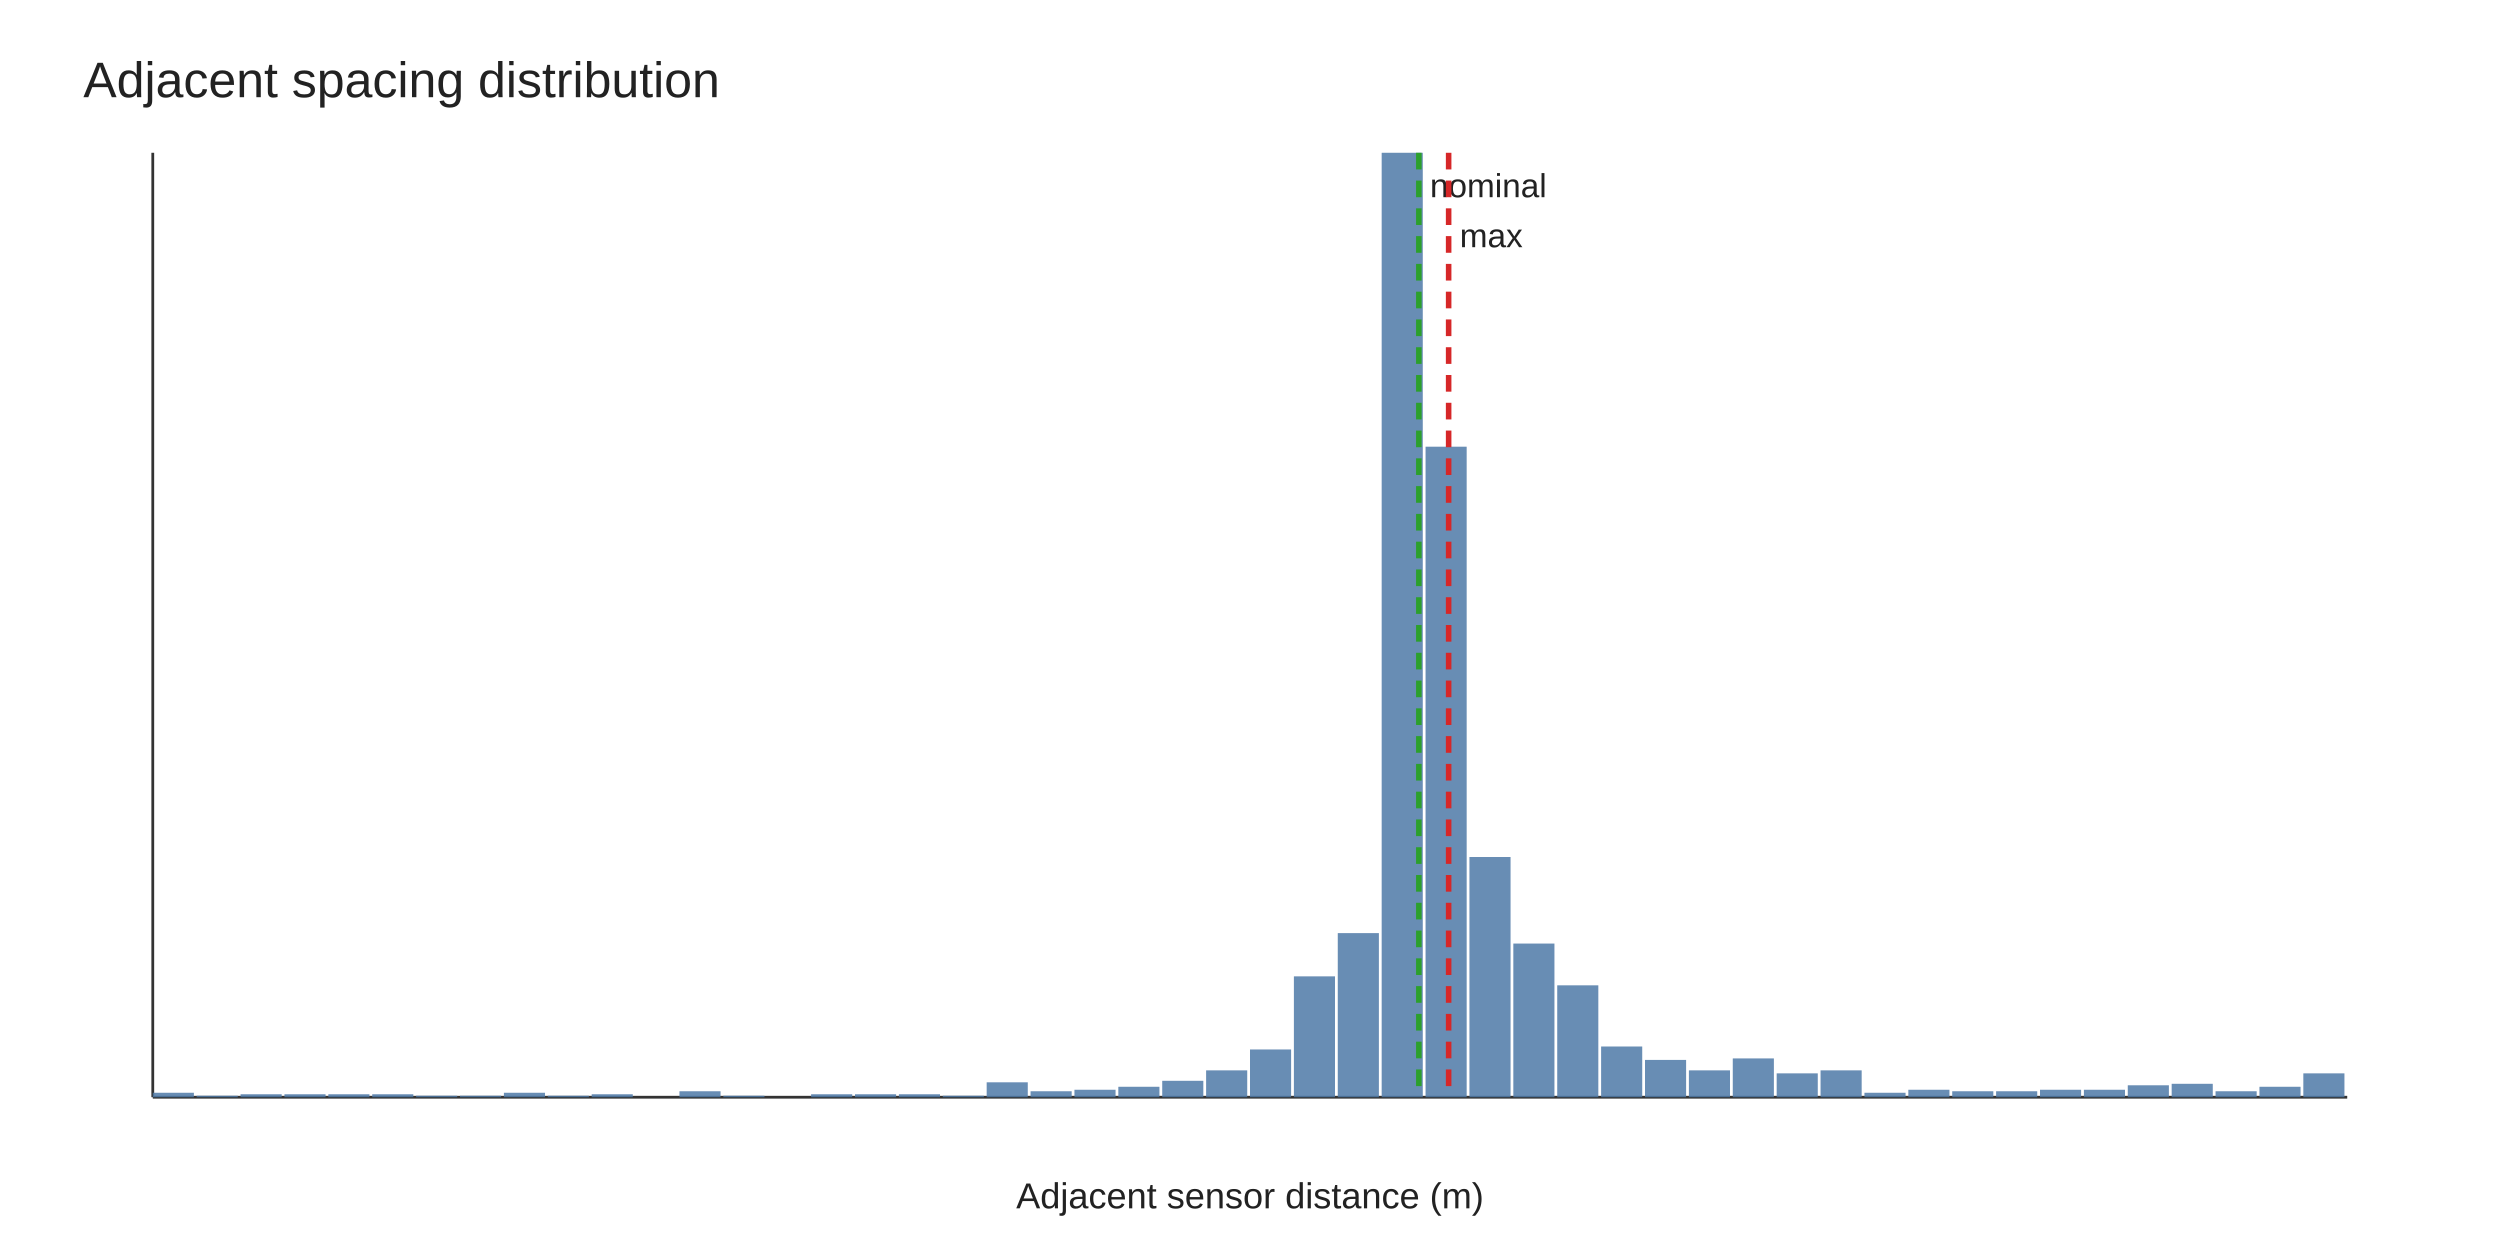
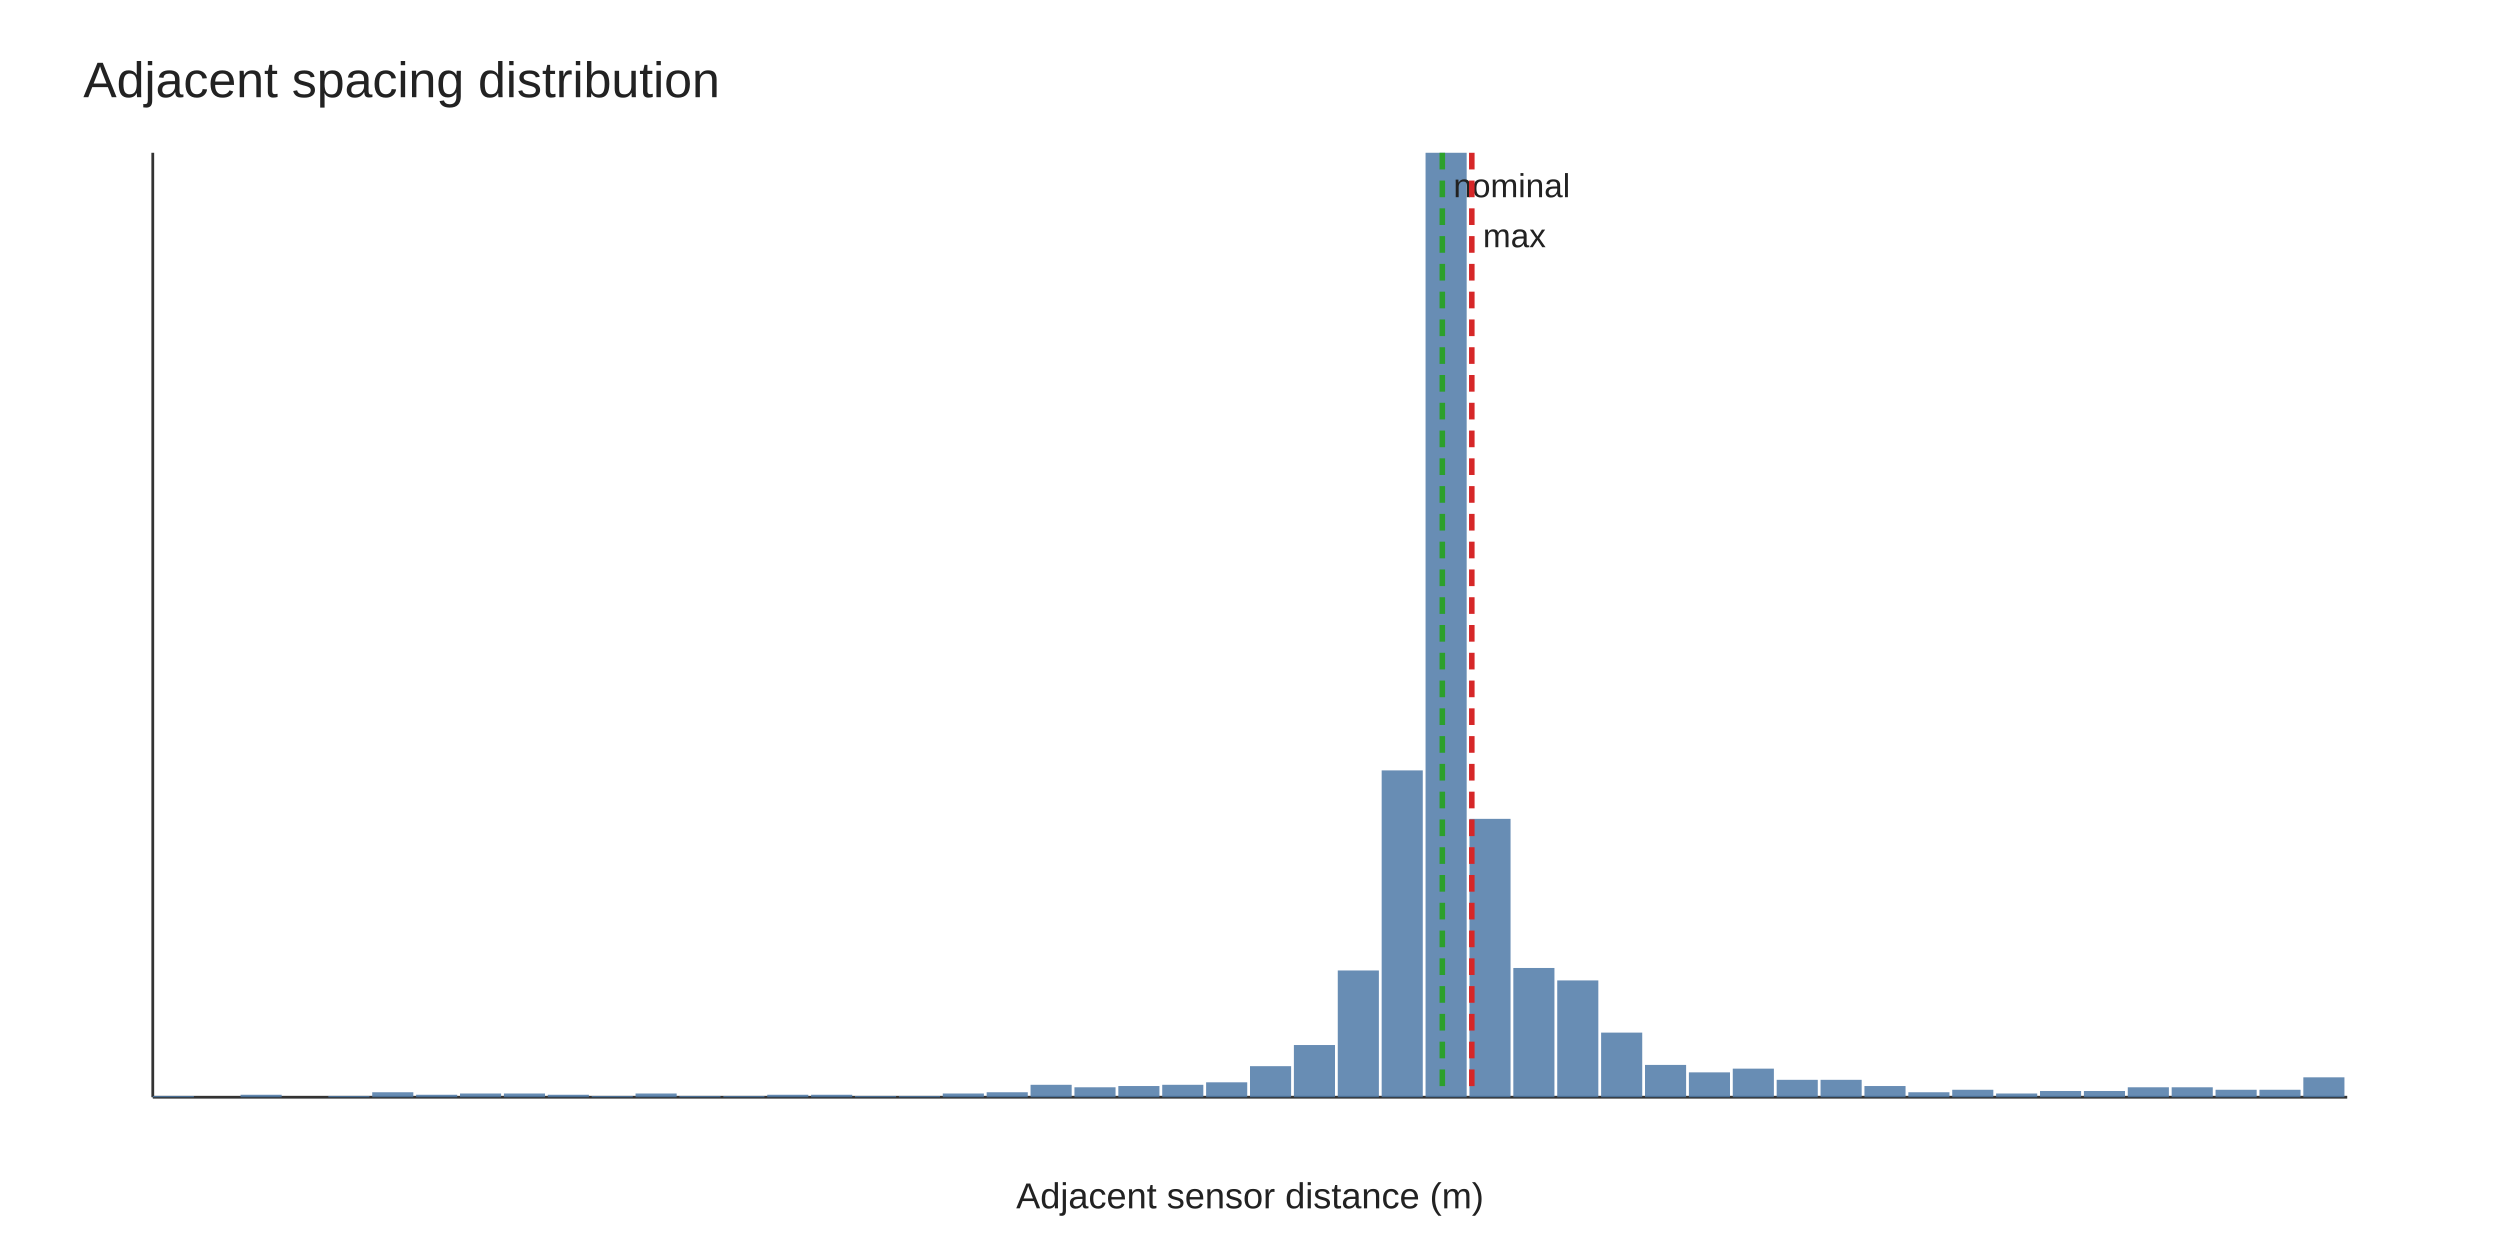
<svg xmlns="http://www.w3.org/2000/svg" width="900" height="450" viewBox="0 0 900 450">
  <rect x="0" y="0" width="900" height="450" fill="white" />
  <text x="30.00" y="35.00" font-family="Arial, sans-serif" font-size="18" text-anchor="start" fill="#222">Adjacent spacing distribution</text>
  <line x1="55" y1="395" x2="845" y2="395" stroke="#333" />
  <line x1="55" y1="55" x2="55" y2="395" stroke="#333" />
-   <rect x="55.00" y="393.39" width="14.80" height="1.61" fill="#4e79a7" opacity="0.85" />
-   <rect x="70.80" y="394.46" width="14.80" height="0.54" fill="#4e79a7" opacity="0.85" />
-   <rect x="86.60" y="393.93" width="14.80" height="1.07" fill="#4e79a7" opacity="0.85" />
-   <rect x="102.40" y="393.93" width="14.80" height="1.07" fill="#4e79a7" opacity="0.85" />
-   <rect x="118.20" y="393.93" width="14.80" height="1.07" fill="#4e79a7" opacity="0.85" />
-   <rect x="134.00" y="393.93" width="14.80" height="1.07" fill="#4e79a7" opacity="0.85" />
-   <rect x="149.80" y="394.46" width="14.80" height="0.54" fill="#4e79a7" opacity="0.85" />
-   <rect x="165.60" y="394.46" width="14.80" height="0.54" fill="#4e79a7" opacity="0.85" />
-   <rect x="181.40" y="393.39" width="14.80" height="1.61" fill="#4e79a7" opacity="0.85" />
-   <rect x="197.20" y="394.46" width="14.80" height="0.54" fill="#4e79a7" opacity="0.85" />
-   <rect x="213.00" y="393.93" width="14.80" height="1.07" fill="#4e79a7" opacity="0.85" />
-   <rect x="228.80" y="395.00" width="14.80" height="0.00" fill="#4e79a7" opacity="0.85" />
-   <rect x="244.60" y="392.85" width="14.80" height="2.15" fill="#4e79a7" opacity="0.85" />
-   <rect x="260.40" y="394.46" width="14.80" height="0.54" fill="#4e79a7" opacity="0.85" />
-   <rect x="276.20" y="395.00" width="14.80" height="0.00" fill="#4e79a7" opacity="0.85" />
-   <rect x="292.00" y="393.93" width="14.80" height="1.07" fill="#4e79a7" opacity="0.85" />
-   <rect x="307.80" y="393.93" width="14.80" height="1.07" fill="#4e79a7" opacity="0.85" />
-   <rect x="323.60" y="393.93" width="14.80" height="1.07" fill="#4e79a7" opacity="0.85" />
-   <rect x="339.40" y="394.46" width="14.80" height="0.54" fill="#4e79a7" opacity="0.85" />
-   <rect x="355.20" y="389.63" width="14.80" height="5.37" fill="#4e79a7" opacity="0.85" />
-   <rect x="371.00" y="392.85" width="14.80" height="2.15" fill="#4e79a7" opacity="0.85" />
-   <rect x="386.80" y="392.31" width="14.80" height="2.69" fill="#4e79a7" opacity="0.85" />
-   <rect x="402.60" y="391.24" width="14.80" height="3.76" fill="#4e79a7" opacity="0.85" />
-   <rect x="418.40" y="389.09" width="14.80" height="5.91" fill="#4e79a7" opacity="0.85" />
-   <rect x="434.20" y="385.33" width="14.80" height="9.67" fill="#4e79a7" opacity="0.85" />
-   <rect x="450.00" y="377.81" width="14.80" height="17.19" fill="#4e79a7" opacity="0.85" />
-   <rect x="465.80" y="351.49" width="14.80" height="43.51" fill="#4e79a7" opacity="0.85" />
-   <rect x="481.60" y="335.92" width="14.80" height="59.08" fill="#4e79a7" opacity="0.85" />
-   <rect x="497.40" y="55.00" width="14.80" height="340.00" fill="#4e79a7" opacity="0.85" />
-   <rect x="513.20" y="160.81" width="14.80" height="234.19" fill="#4e79a7" opacity="0.85" />
-   <rect x="529.00" y="308.52" width="14.80" height="86.48" fill="#4e79a7" opacity="0.85" />
-   <rect x="544.80" y="339.68" width="14.80" height="55.32" fill="#4e79a7" opacity="0.85" />
-   <rect x="560.60" y="354.72" width="14.80" height="40.28" fill="#4e79a7" opacity="0.85" />
-   <rect x="576.40" y="376.74" width="14.80" height="18.26" fill="#4e79a7" opacity="0.85" />
-   <rect x="592.20" y="381.57" width="14.80" height="13.43" fill="#4e79a7" opacity="0.85" />
-   <rect x="608.00" y="385.33" width="14.80" height="9.67" fill="#4e79a7" opacity="0.85" />
-   <rect x="623.80" y="381.03" width="14.80" height="13.97" fill="#4e79a7" opacity="0.85" />
-   <rect x="639.60" y="386.41" width="14.80" height="8.59" fill="#4e79a7" opacity="0.85" />
-   <rect x="655.40" y="385.33" width="14.80" height="9.67" fill="#4e79a7" opacity="0.85" />
-   <rect x="671.20" y="393.39" width="14.80" height="1.61" fill="#4e79a7" opacity="0.85" />
-   <rect x="687.00" y="392.31" width="14.80" height="2.69" fill="#4e79a7" opacity="0.85" />
-   <rect x="702.80" y="392.85" width="14.80" height="2.15" fill="#4e79a7" opacity="0.85" />
-   <rect x="718.60" y="392.85" width="14.80" height="2.15" fill="#4e79a7" opacity="0.85" />
-   <rect x="734.40" y="392.31" width="14.80" height="2.69" fill="#4e79a7" opacity="0.85" />
-   <rect x="750.20" y="392.31" width="14.80" height="2.69" fill="#4e79a7" opacity="0.85" />
-   <rect x="766.00" y="390.70" width="14.80" height="4.30" fill="#4e79a7" opacity="0.85" />
-   <rect x="781.80" y="390.17" width="14.80" height="4.83" fill="#4e79a7" opacity="0.85" />
-   <rect x="797.60" y="392.85" width="14.80" height="2.15" fill="#4e79a7" opacity="0.85" />
-   <rect x="813.40" y="391.24" width="14.80" height="3.76" fill="#4e79a7" opacity="0.85" />
-   <rect x="829.20" y="386.41" width="14.80" height="8.59" fill="#4e79a7" opacity="0.85" />
-   <line x1="510.78" y1="55" x2="510.78" y2="395" stroke="#2ca02c" stroke-width="2" stroke-dasharray="6,4" />
-   <text x="514.78" y="71.00" font-family="Arial, sans-serif" font-size="12" text-anchor="start" fill="#222">nominal</text>
-   <line x1="521.51" y1="55" x2="521.51" y2="395" stroke="#d62728" stroke-width="2" stroke-dasharray="6,4" />
-   <text x="525.51" y="89.00" font-family="Arial, sans-serif" font-size="12" text-anchor="start" fill="#222">max</text>
+   <rect x="55.00" y="394.55" width="14.80" height="0.45" fill="#4e79a7" opacity="0.85" />
+   <rect x="70.80" y="395.00" width="14.80" height="0.00" fill="#4e79a7" opacity="0.85" />
+   <rect x="86.60" y="394.11" width="14.80" height="0.89" fill="#4e79a7" opacity="0.85" />
+   <rect x="102.40" y="395.00" width="14.80" height="0.00" fill="#4e79a7" opacity="0.85" />
+   <rect x="118.20" y="394.55" width="14.80" height="0.45" fill="#4e79a7" opacity="0.85" />
+   <rect x="134.00" y="393.21" width="14.80" height="1.79" fill="#4e79a7" opacity="0.85" />
+   <rect x="149.80" y="394.11" width="14.80" height="0.89" fill="#4e79a7" opacity="0.85" />
+   <rect x="165.60" y="393.66" width="14.80" height="1.34" fill="#4e79a7" opacity="0.85" />
+   <rect x="181.40" y="393.66" width="14.80" height="1.34" fill="#4e79a7" opacity="0.85" />
+   <rect x="197.20" y="394.11" width="14.80" height="0.89" fill="#4e79a7" opacity="0.85" />
+   <rect x="213.00" y="394.55" width="14.80" height="0.45" fill="#4e79a7" opacity="0.85" />
+   <rect x="228.80" y="393.66" width="14.80" height="1.34" fill="#4e79a7" opacity="0.85" />
+   <rect x="244.60" y="394.55" width="14.80" height="0.45" fill="#4e79a7" opacity="0.85" />
+   <rect x="260.40" y="394.55" width="14.80" height="0.45" fill="#4e79a7" opacity="0.85" />
+   <rect x="276.20" y="394.11" width="14.80" height="0.89" fill="#4e79a7" opacity="0.85" />
+   <rect x="292.00" y="394.11" width="14.80" height="0.89" fill="#4e79a7" opacity="0.85" />
+   <rect x="307.80" y="394.55" width="14.80" height="0.45" fill="#4e79a7" opacity="0.85" />
+   <rect x="323.60" y="394.55" width="14.80" height="0.45" fill="#4e79a7" opacity="0.85" />
+   <rect x="339.40" y="393.66" width="14.80" height="1.34" fill="#4e79a7" opacity="0.85" />
+   <rect x="355.20" y="393.21" width="14.80" height="1.79" fill="#4e79a7" opacity="0.85" />
+   <rect x="371.00" y="390.53" width="14.80" height="4.47" fill="#4e79a7" opacity="0.85" />
+   <rect x="386.80" y="391.42" width="14.80" height="3.58" fill="#4e79a7" opacity="0.85" />
+   <rect x="402.60" y="390.97" width="14.80" height="4.03" fill="#4e79a7" opacity="0.85" />
+   <rect x="418.40" y="390.53" width="14.80" height="4.47" fill="#4e79a7" opacity="0.85" />
+   <rect x="434.20" y="389.63" width="14.80" height="5.37" fill="#4e79a7" opacity="0.85" />
+   <rect x="450.00" y="383.82" width="14.80" height="11.18" fill="#4e79a7" opacity="0.85" />
+   <rect x="465.80" y="376.21" width="14.80" height="18.79" fill="#4e79a7" opacity="0.85" />
+   <rect x="481.60" y="349.37" width="14.80" height="45.63" fill="#4e79a7" opacity="0.85" />
+   <rect x="497.40" y="277.34" width="14.80" height="117.66" fill="#4e79a7" opacity="0.85" />
+   <rect x="513.20" y="55.00" width="14.80" height="340.00" fill="#4e79a7" opacity="0.85" />
+   <rect x="529.00" y="294.79" width="14.80" height="100.21" fill="#4e79a7" opacity="0.85" />
+   <rect x="544.80" y="348.47" width="14.80" height="46.53" fill="#4e79a7" opacity="0.85" />
+   <rect x="560.60" y="352.95" width="14.80" height="42.05" fill="#4e79a7" opacity="0.85" />
+   <rect x="576.40" y="371.74" width="14.80" height="23.26" fill="#4e79a7" opacity="0.85" />
+   <rect x="592.20" y="383.37" width="14.80" height="11.63" fill="#4e79a7" opacity="0.85" />
+   <rect x="608.00" y="386.05" width="14.80" height="8.95" fill="#4e79a7" opacity="0.85" />
+   <rect x="623.80" y="384.71" width="14.80" height="10.29" fill="#4e79a7" opacity="0.85" />
+   <rect x="639.60" y="388.74" width="14.80" height="6.26" fill="#4e79a7" opacity="0.85" />
+   <rect x="655.40" y="388.74" width="14.80" height="6.26" fill="#4e79a7" opacity="0.85" />
+   <rect x="671.20" y="390.97" width="14.80" height="4.03" fill="#4e79a7" opacity="0.85" />
+   <rect x="687.00" y="393.21" width="14.80" height="1.79" fill="#4e79a7" opacity="0.85" />
+   <rect x="702.80" y="392.32" width="14.80" height="2.68" fill="#4e79a7" opacity="0.85" />
+   <rect x="718.60" y="393.66" width="14.80" height="1.34" fill="#4e79a7" opacity="0.85" />
+   <rect x="734.40" y="392.76" width="14.80" height="2.24" fill="#4e79a7" opacity="0.85" />
+   <rect x="750.20" y="392.76" width="14.80" height="2.24" fill="#4e79a7" opacity="0.85" />
+   <rect x="766.00" y="391.42" width="14.80" height="3.58" fill="#4e79a7" opacity="0.85" />
+   <rect x="781.80" y="391.42" width="14.80" height="3.58" fill="#4e79a7" opacity="0.85" />
+   <rect x="797.60" y="392.32" width="14.80" height="2.68" fill="#4e79a7" opacity="0.85" />
+   <rect x="813.40" y="392.32" width="14.80" height="2.68" fill="#4e79a7" opacity="0.85" />
+   <rect x="829.20" y="387.84" width="14.80" height="7.16" fill="#4e79a7" opacity="0.85" />
+   <line x1="519.23" y1="55" x2="519.23" y2="395" stroke="#2ca02c" stroke-width="2" stroke-dasharray="6,4" />
+   <text x="523.23" y="71.00" font-family="Arial, sans-serif" font-size="12" text-anchor="start" fill="#222">nominal</text>
+   <line x1="529.85" y1="55" x2="529.85" y2="395" stroke="#d62728" stroke-width="2" stroke-dasharray="6,4" />
+   <text x="533.85" y="89.00" font-family="Arial, sans-serif" font-size="12" text-anchor="start" fill="#222">max</text>
  <text x="450.00" y="435.00" font-family="Arial, sans-serif" font-size="13" text-anchor="middle" fill="#222">Adjacent sensor distance (m)</text>
</svg>
